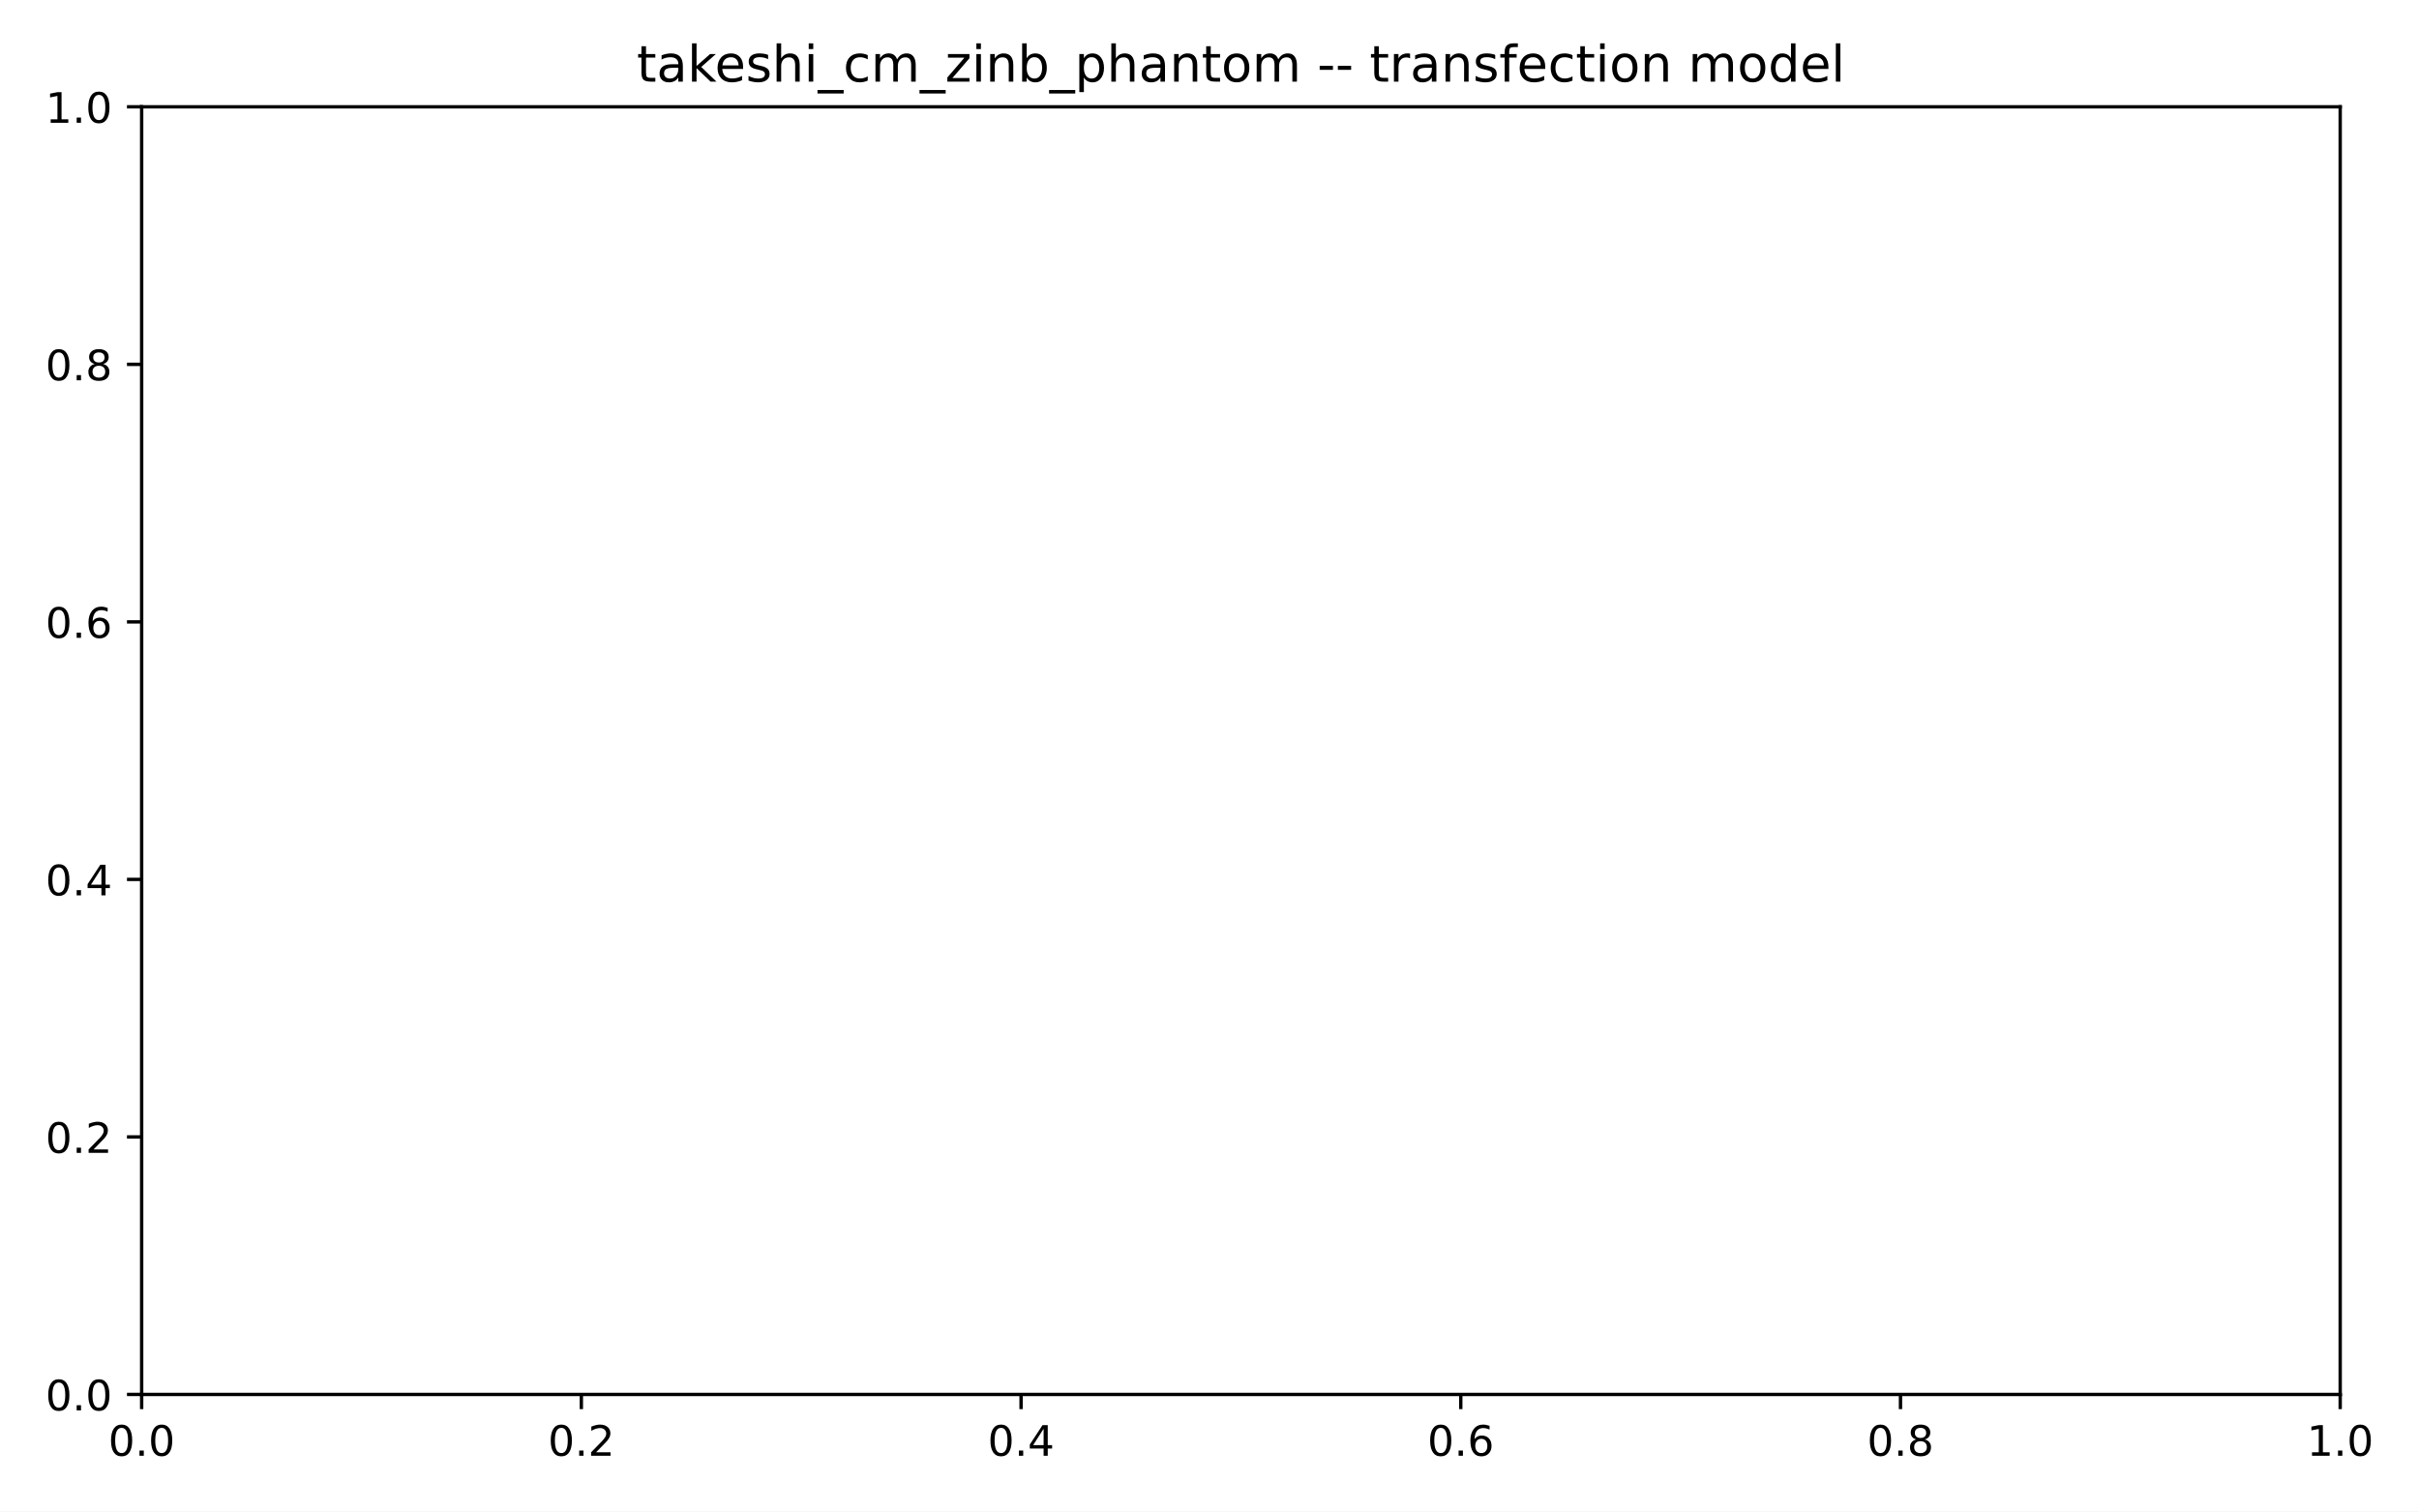
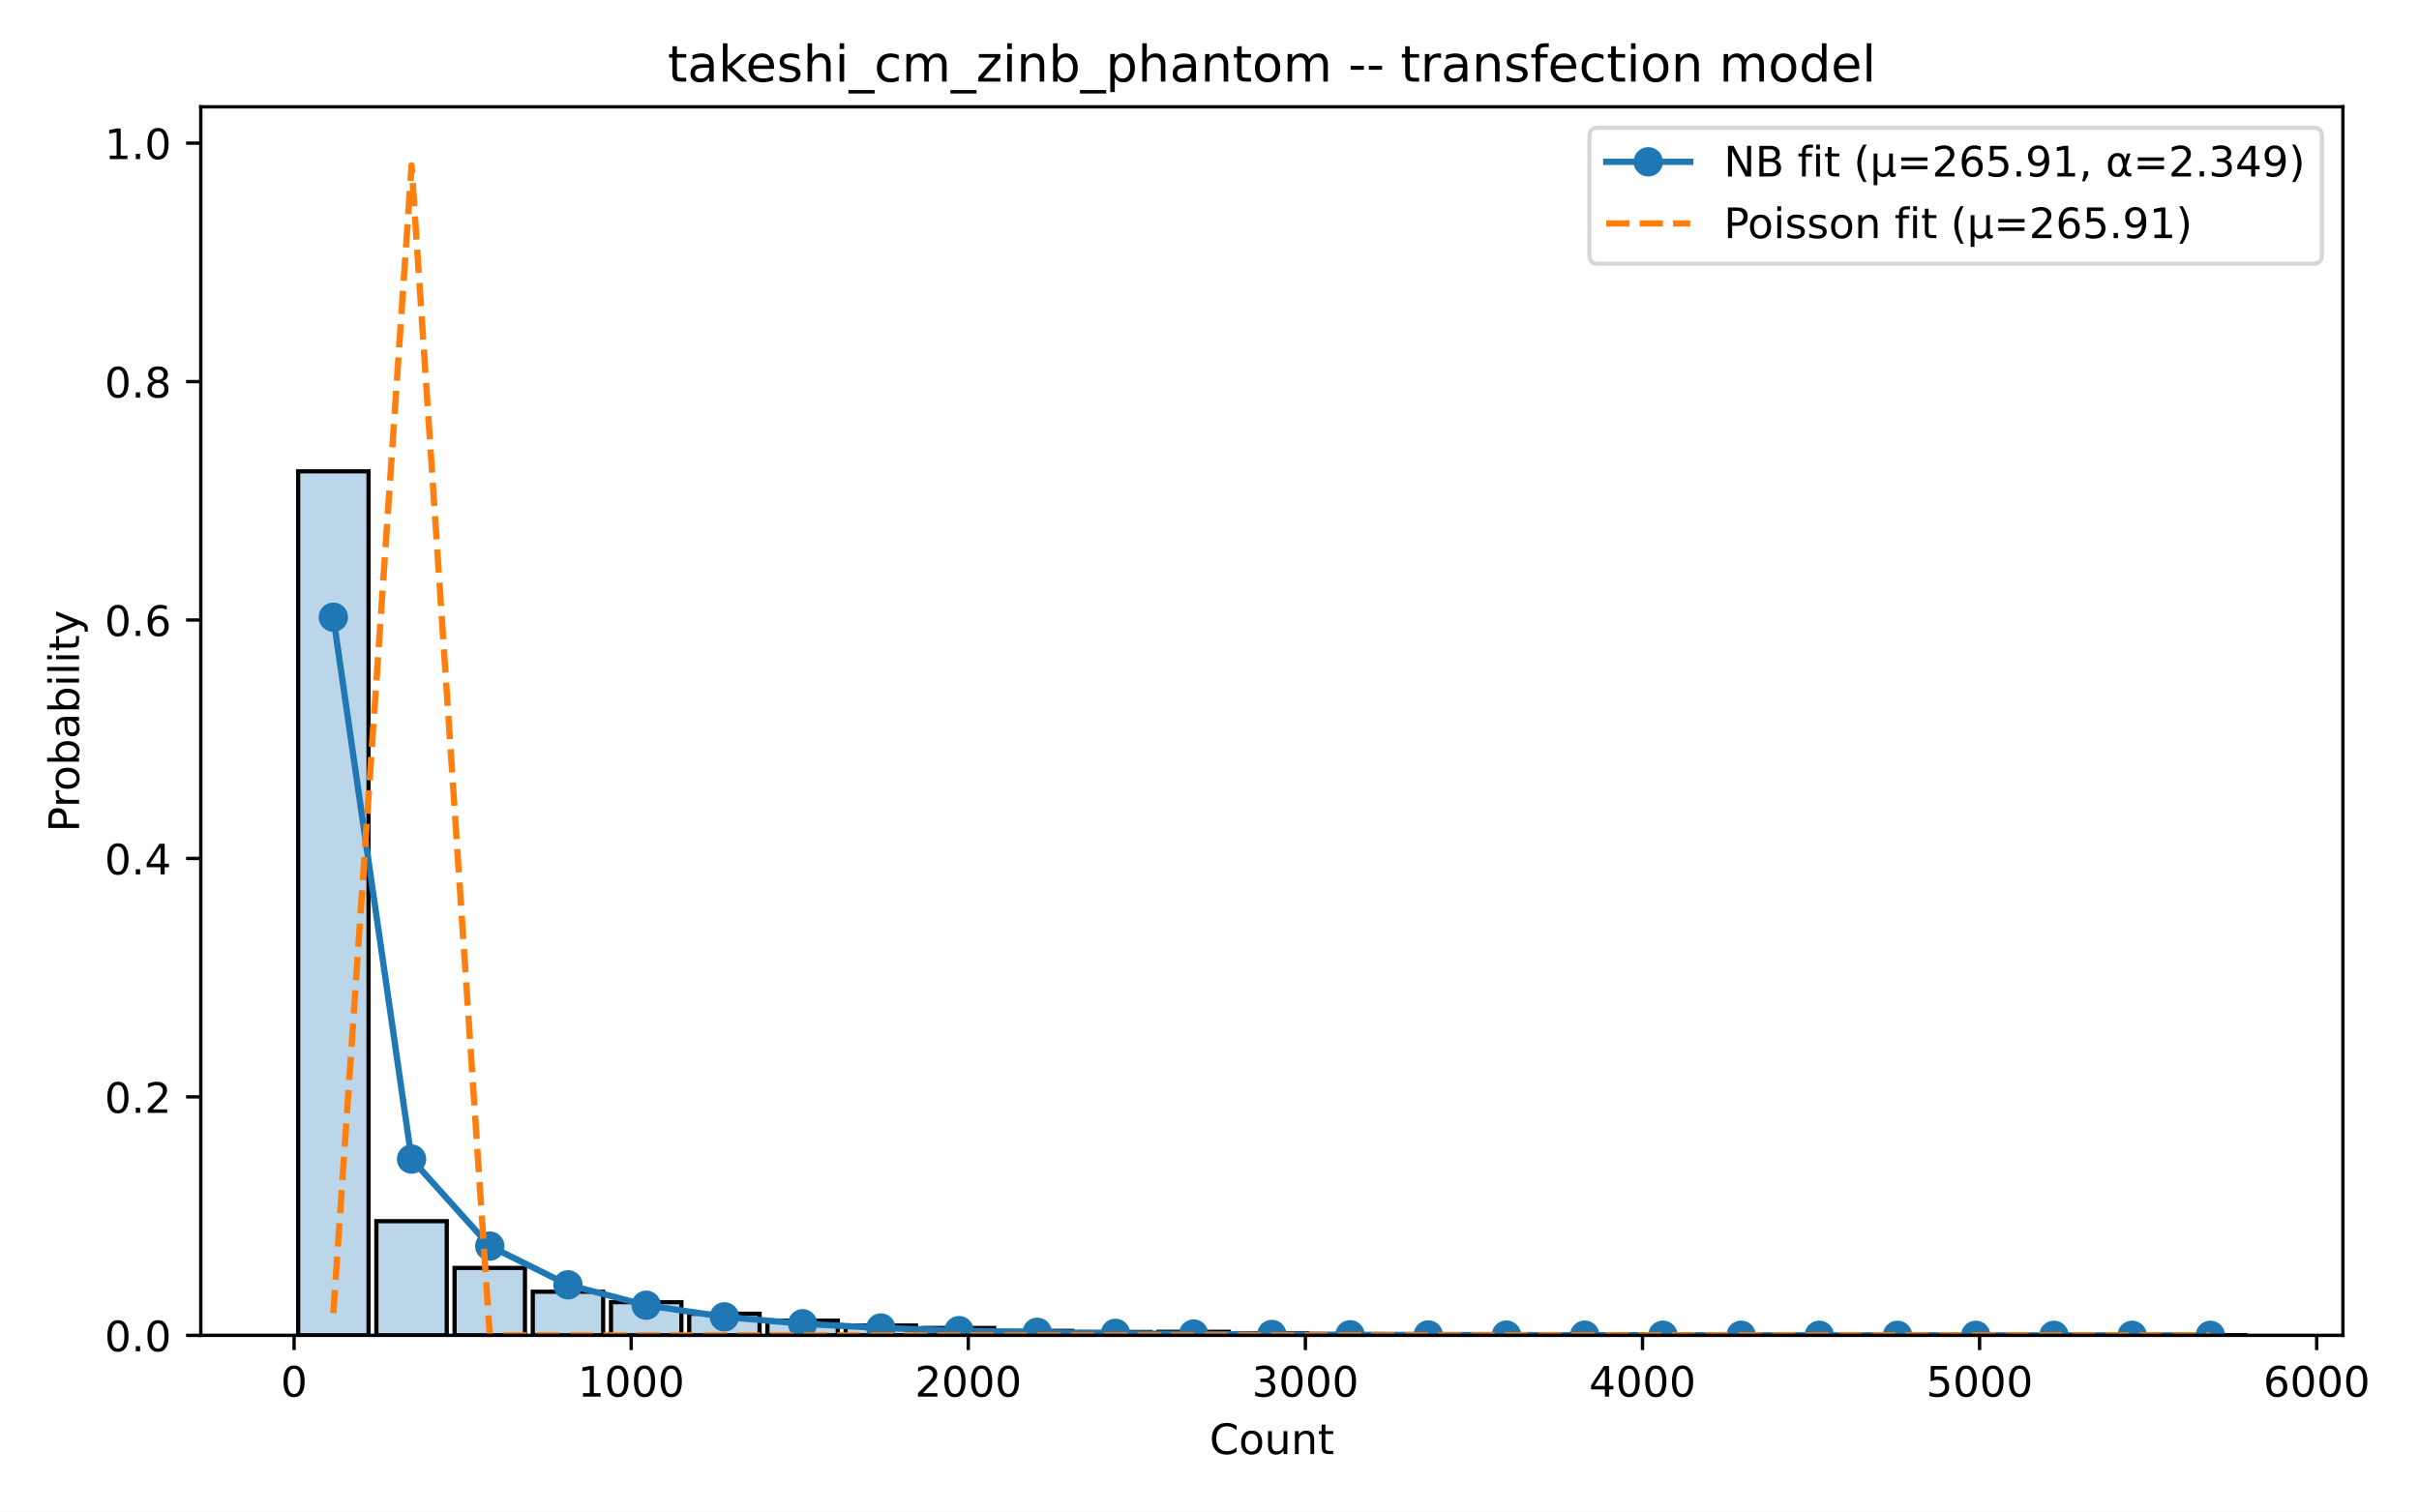
<svg xmlns="http://www.w3.org/2000/svg" xmlns:xlink="http://www.w3.org/1999/xlink" width="576pt" height="360pt" viewBox="0 0 576 360" version="1.1">
  <defs>
    <style type="text/css">*{stroke-linejoin: round; stroke-linecap: butt}</style>
  </defs>
  <g id="figure_1">
    <g id="patch_1">
      <path d="M 0 360  L 576 360  L 576 0  L 0 0  z " style="fill: #ffffff" />
    </g>
    <g id="axes_1">
      <g id="patch_2">
-         <path d="M 33.73 332.12  L 557.235 332.12  L 557.235 25.44  L 33.73 25.44  z " style="fill: #ffffff" />
+         <path d="M 47.81 318.04  L 557.881 318.04  L 557.881 25.44  L 47.81 25.44  z " style="fill: #ffffff" />
+       </g>
+       <g id="patch_3">
+         <path d="M 70.995 318.04  L 87.755 318.04  L 87.755 112.259  L 70.995 112.259  z " clip-path="url(#p7a8a152645)" style="fill: #1f77b4; fill-opacity: 0.3; stroke: #000000; stroke-linejoin: miter" />
+       </g>
+       <g id="patch_4">
+         <path d="M 89.618 318.04  L 106.378 318.04  L 106.378 290.853  L 89.618 290.853  z " clip-path="url(#p7a8a152645)" style="fill: #1f77b4; fill-opacity: 0.3; stroke: #000000; stroke-linejoin: miter" />
+       </g>
+       <g id="patch_5">
+         <path d="M 108.24 318.04  L 125 318.04  L 125 301.982  L 108.24 301.982  z " clip-path="url(#p7a8a152645)" style="fill: #1f77b4; fill-opacity: 0.3; stroke: #000000; stroke-linejoin: miter" />
+       </g>
+       <g id="patch_6">
+         <path d="M 126.863 318.04  L 143.623 318.04  L 143.623 307.653  L 126.863 307.653  z " clip-path="url(#p7a8a152645)" style="fill: #1f77b4; fill-opacity: 0.3; stroke: #000000; stroke-linejoin: miter" />
+       </g>
+       <g id="patch_7">
+         <path d="M 145.485 318.04  L 162.245 318.04  L 162.245 310.144  L 145.485 310.144  z " clip-path="url(#p7a8a152645)" style="fill: #1f77b4; fill-opacity: 0.3; stroke: #000000; stroke-linejoin: miter" />
+       </g>
+       <g id="patch_8">
+         <path d="M 164.108 318.04  L 180.868 318.04  L 180.868 312.899  L 164.108 312.899  z " clip-path="url(#p7a8a152645)" style="fill: #1f77b4; fill-opacity: 0.3; stroke: #000000; stroke-linejoin: miter" />
+       </g>
+       <g id="patch_9">
+         <path d="M 182.73 318.04  L 199.491 318.04  L 199.491 314.542  L 182.73 314.542  z " clip-path="url(#p7a8a152645)" style="fill: #1f77b4; fill-opacity: 0.3; stroke: #000000; stroke-linejoin: miter" />
+       </g>
+       <g id="patch_10">
+         <path d="M 201.353 318.04  L 218.113 318.04  L 218.113 315.708  L 201.353 315.708  z " clip-path="url(#p7a8a152645)" style="fill: #1f77b4; fill-opacity: 0.3; stroke: #000000; stroke-linejoin: miter" />
+       </g>
+       <g id="patch_11">
+         <path d="M 219.975 318.04  L 236.736 318.04  L 236.736 316.291  L 219.975 316.291  z " clip-path="url(#p7a8a152645)" style="fill: #1f77b4; fill-opacity: 0.3; stroke: #000000; stroke-linejoin: miter" />
+       </g>
+       <g id="patch_12">
+         <path d="M 238.598 318.04  L 255.358 318.04  L 255.358 316.98  L 238.598 316.98  z " clip-path="url(#p7a8a152645)" style="fill: #1f77b4; fill-opacity: 0.3; stroke: #000000; stroke-linejoin: miter" />
+       </g>
+       <g id="patch_13">
+         <path d="M 257.22 318.04  L 273.981 318.04  L 273.981 317.245  L 257.22 317.245  z " clip-path="url(#p7a8a152645)" style="fill: #1f77b4; fill-opacity: 0.3; stroke: #000000; stroke-linejoin: miter" />
+       </g>
+       <g id="patch_14">
+         <path d="M 275.843 318.04  L 292.603 318.04  L 292.603 317.192  L 275.843 317.192  z " clip-path="url(#p7a8a152645)" style="fill: #1f77b4; fill-opacity: 0.3; stroke: #000000; stroke-linejoin: miter" />
+       </g>
+       <g id="patch_15">
+         <path d="M 294.465 318.04  L 311.226 318.04  L 311.226 317.51  L 294.465 317.51  z " clip-path="url(#p7a8a152645)" style="fill: #1f77b4; fill-opacity: 0.3; stroke: #000000; stroke-linejoin: miter" />
+       </g>
+       <g id="patch_16">
+         <path d="M 313.088 318.04  L 329.848 318.04  L 329.848 317.828  L 313.088 317.828  z " clip-path="url(#p7a8a152645)" style="fill: #1f77b4; fill-opacity: 0.3; stroke: #000000; stroke-linejoin: miter" />
+       </g>
+       <g id="patch_17">
+         <path d="M 331.711 318.04  L 348.471 318.04  L 348.471 317.881  L 331.711 317.881  z " clip-path="url(#p7a8a152645)" style="fill: #1f77b4; fill-opacity: 0.3; stroke: #000000; stroke-linejoin: miter" />
+       </g>
+       <g id="patch_18">
+         <path d="M 350.333 318.04  L 367.093 318.04  L 367.093 317.934  L 350.333 317.934  z " clip-path="url(#p7a8a152645)" style="fill: #1f77b4; fill-opacity: 0.3; stroke: #000000; stroke-linejoin: miter" />
+       </g>
+       <g id="patch_19">
+         <path d="M 368.956 318.04  L 385.716 318.04  L 385.716 317.934  L 368.956 317.934  z " clip-path="url(#p7a8a152645)" style="fill: #1f77b4; fill-opacity: 0.3; stroke: #000000; stroke-linejoin: miter" />
+       </g>
+       <g id="patch_20">
+         <path d="M 387.578 318.04  L 404.338 318.04  L 404.338 317.987  L 387.578 317.987  z " clip-path="url(#p7a8a152645)" style="fill: #1f77b4; fill-opacity: 0.3; stroke: #000000; stroke-linejoin: miter" />
+       </g>
+       <g id="patch_21">
+         <path d="M 406.201 318.04  L 422.961 318.04  L 422.961 318.04  L 406.201 318.04  z " clip-path="url(#p7a8a152645)" style="fill: #1f77b4; fill-opacity: 0.3; stroke: #000000; stroke-linejoin: miter" />
+       </g>
+       <g id="patch_22">
+         <path d="M 424.823 318.04  L 441.583 318.04  L 441.583 318.04  L 424.823 318.04  z " clip-path="url(#p7a8a152645)" style="fill: #1f77b4; fill-opacity: 0.3; stroke: #000000; stroke-linejoin: miter" />
+       </g>
+       <g id="patch_23">
+         <path d="M 443.446 318.04  L 460.206 318.04  L 460.206 318.04  L 443.446 318.04  z " clip-path="url(#p7a8a152645)" style="fill: #1f77b4; fill-opacity: 0.3; stroke: #000000; stroke-linejoin: miter" />
+       </g>
+       <g id="patch_24">
+         <path d="M 462.068 318.04  L 478.829 318.04  L 478.829 318.04  L 462.068 318.04  z " clip-path="url(#p7a8a152645)" style="fill: #1f77b4; fill-opacity: 0.3; stroke: #000000; stroke-linejoin: miter" />
+       </g>
+       <g id="patch_25">
+         <path d="M 480.691 318.04  L 497.451 318.04  L 497.451 318.04  L 480.691 318.04  z " clip-path="url(#p7a8a152645)" style="fill: #1f77b4; fill-opacity: 0.3; stroke: #000000; stroke-linejoin: miter" />
+       </g>
+       <g id="patch_26">
+         <path d="M 499.313 318.04  L 516.074 318.04  L 516.074 318.04  L 499.313 318.04  z " clip-path="url(#p7a8a152645)" style="fill: #1f77b4; fill-opacity: 0.3; stroke: #000000; stroke-linejoin: miter" />
+       </g>
+       <g id="patch_27">
+         <path d="M 517.936 318.04  L 534.696 318.04  L 534.696 317.987  L 517.936 317.987  z " clip-path="url(#p7a8a152645)" style="fill: #1f77b4; fill-opacity: 0.3; stroke: #000000; stroke-linejoin: miter" />
      </g>
      <g id="matplotlib.axis_1">
        <g id="xtick_1">
          <g id="line2d_1">
            <defs>
-               <path id="mc7b6712497" d="M 0 0  L 0 3.5  " style="stroke: #000000; stroke-width: 0.8" />
+               <path id="m0d4fdb534a" d="M 0 0  L 0 3.5  " style="stroke: #000000; stroke-width: 0.8" />
            </defs>
            <g>
-               <use xlink:href="#mc7b6712497" x="33.73" y="332.12" style="stroke: #000000; stroke-width: 0.8" />
+               <use xlink:href="#m0d4fdb534a" x="70.024" y="318.04" style="stroke: #000000; stroke-width: 0.8" />
            </g>
          </g>
          <g id="text_1">
-             <g transform="translate(25.77844 346.7184) scale(0.1 -0.1)">
-               <defs>
-                 <path id="DejaVuSans-30" d="M 2034 4250  Q 1547 4250 1301 3770  Q 1056 3291 1056 2328  Q 1056 1369 1301 889  Q 1547 409 2034 409  Q 2525 409 2770 889  Q 3016 1369 3016 2328  Q 3016 3291 2770 3770  Q 2525 4250 2034 4250  z M 2034 4750  Q 2819 4750 3233 4129  Q 3647 3509 3647 2328  Q 3647 1150 3233 529  Q 2819 -91 2034 -91  Q 1250 -91 836 529  Q 422 1150 422 2328  Q 422 3509 836 4129  Q 1250 4750 2034 4750  z " transform="scale(0.015625)" />
-                 <path id="DejaVuSans-2e" d="M 684 794  L 1344 794  L 1344 0  L 684 0  L 684 794  z " transform="scale(0.015625)" />
-               </defs>
-               <use xlink:href="#DejaVuSans-30" />
-               <use xlink:href="#DejaVuSans-2e" transform="translate(63.62305 0)" />
-               <use xlink:href="#DejaVuSans-30" transform="translate(95.41016 0)" />
-             </g>
+             <text style="font-size: 10px; font-family: 'DejaVu Sans', 'Bitstream Vera Sans', 'Computer Modern Sans Serif', 'Lucida Grande', 'Verdana', 'Geneva', 'Lucid', 'Arial', 'Helvetica', 'Avant Garde', sans-serif; text-anchor: middle" x="70.024" y="332.638" transform="rotate(-0 70.02379 332.6384)">0</text>
          </g>
        </g>
        <g id="xtick_2">
          <g id="line2d_2">
            <g>
-               <use xlink:href="#mc7b6712497" x="138.431" y="332.12" style="stroke: #000000; stroke-width: 0.8" />
+               <use xlink:href="#m0d4fdb534a" x="150.293" y="318.04" style="stroke: #000000; stroke-width: 0.8" />
            </g>
          </g>
          <g id="text_2">
-             <g transform="translate(130.4794 346.7184) scale(0.1 -0.1)">
-               <defs>
-                 <path id="DejaVuSans-32" d="M 1228 531  L 3431 531  L 3431 0  L 469 0  L 469 531  Q 828 903 1448 1529  Q 2069 2156 2228 2338  Q 2531 2678 2651 2914  Q 2772 3150 2772 3378  Q 2772 3750 2511 3984  Q 2250 4219 1831 4219  Q 1534 4219 1204 4116  Q 875 4013 500 3803  L 500 4441  Q 881 4594 1212 4672  Q 1544 4750 1819 4750  Q 2544 4750 2975 4387  Q 3406 4025 3406 3419  Q 3406 3131 3298 2873  Q 3191 2616 2906 2266  Q 2828 2175 2409 1742  Q 1991 1309 1228 531  z " transform="scale(0.015625)" />
-               </defs>
-               <use xlink:href="#DejaVuSans-30" />
-               <use xlink:href="#DejaVuSans-2e" transform="translate(63.62305 0)" />
-               <use xlink:href="#DejaVuSans-32" transform="translate(95.41016 0)" />
-             </g>
+             <text style="font-size: 10px; font-family: 'DejaVu Sans', 'Bitstream Vera Sans', 'Computer Modern Sans Serif', 'Lucida Grande', 'Verdana', 'Geneva', 'Lucid', 'Arial', 'Helvetica', 'Avant Garde', sans-serif; text-anchor: middle" x="150.293" y="332.638" transform="rotate(-0 150.2933 332.6384)">1000</text>
          </g>
        </g>
        <g id="xtick_3">
          <g id="line2d_3">
            <g>
-               <use xlink:href="#mc7b6712497" x="243.132" y="332.12" style="stroke: #000000; stroke-width: 0.8" />
+               <use xlink:href="#m0d4fdb534a" x="230.563" y="318.04" style="stroke: #000000; stroke-width: 0.8" />
            </g>
          </g>
          <g id="text_3">
-             <g transform="translate(235.1804 346.7184) scale(0.1 -0.1)">
-               <defs>
-                 <path id="DejaVuSans-34" d="M 2419 4116  L 825 1625  L 2419 1625  L 2419 4116  z M 2253 4666  L 3047 4666  L 3047 1625  L 3713 1625  L 3713 1100  L 3047 1100  L 3047 0  L 2419 0  L 2419 1100  L 313 1100  L 313 1709  L 2253 4666  z " transform="scale(0.015625)" />
-               </defs>
-               <use xlink:href="#DejaVuSans-30" />
-               <use xlink:href="#DejaVuSans-2e" transform="translate(63.62305 0)" />
-               <use xlink:href="#DejaVuSans-34" transform="translate(95.41016 0)" />
-             </g>
+             <text style="font-size: 10px; font-family: 'DejaVu Sans', 'Bitstream Vera Sans', 'Computer Modern Sans Serif', 'Lucida Grande', 'Verdana', 'Geneva', 'Lucid', 'Arial', 'Helvetica', 'Avant Garde', sans-serif; text-anchor: middle" x="230.563" y="332.638" transform="rotate(-0 230.5629 332.6384)">2000</text>
          </g>
        </g>
        <g id="xtick_4">
          <g id="line2d_4">
            <g>
-               <use xlink:href="#mc7b6712497" x="347.833" y="332.12" style="stroke: #000000; stroke-width: 0.8" />
+               <use xlink:href="#m0d4fdb534a" x="310.832" y="318.04" style="stroke: #000000; stroke-width: 0.8" />
            </g>
          </g>
          <g id="text_4">
-             <g transform="translate(339.8814 346.7184) scale(0.1 -0.1)">
-               <defs>
-                 <path id="DejaVuSans-36" d="M 2113 2584  Q 1688 2584 1439 2293  Q 1191 2003 1191 1497  Q 1191 994 1439 701  Q 1688 409 2113 409  Q 2538 409 2786 701  Q 3034 994 3034 1497  Q 3034 2003 2786 2293  Q 2538 2584 2113 2584  z M 3366 4563  L 3366 3988  Q 3128 4100 2886 4159  Q 2644 4219 2406 4219  Q 1781 4219 1451 3797  Q 1122 3375 1075 2522  Q 1259 2794 1537 2939  Q 1816 3084 2150 3084  Q 2853 3084 3261 2657  Q 3669 2231 3669 1497  Q 3669 778 3244 343  Q 2819 -91 2113 -91  Q 1303 -91 875 529  Q 447 1150 447 2328  Q 447 3434 972 4092  Q 1497 4750 2381 4750  Q 2619 4750 2861 4703  Q 3103 4656 3366 4563  z " transform="scale(0.015625)" />
-               </defs>
-               <use xlink:href="#DejaVuSans-30" />
-               <use xlink:href="#DejaVuSans-2e" transform="translate(63.62305 0)" />
-               <use xlink:href="#DejaVuSans-36" transform="translate(95.41016 0)" />
-             </g>
+             <text style="font-size: 10px; font-family: 'DejaVu Sans', 'Bitstream Vera Sans', 'Computer Modern Sans Serif', 'Lucida Grande', 'Verdana', 'Geneva', 'Lucid', 'Arial', 'Helvetica', 'Avant Garde', sans-serif; text-anchor: middle" x="310.832" y="332.638" transform="rotate(-0 310.8324 332.6384)">3000</text>
          </g>
        </g>
        <g id="xtick_5">
          <g id="line2d_5">
            <g>
-               <use xlink:href="#mc7b6712497" x="452.534" y="332.12" style="stroke: #000000; stroke-width: 0.8" />
+               <use xlink:href="#m0d4fdb534a" x="391.102" y="318.04" style="stroke: #000000; stroke-width: 0.8" />
            </g>
          </g>
          <g id="text_5">
-             <g transform="translate(444.5824 346.7184) scale(0.1 -0.1)">
-               <defs>
-                 <path id="DejaVuSans-38" d="M 2034 2216  Q 1584 2216 1326 1975  Q 1069 1734 1069 1313  Q 1069 891 1326 650  Q 1584 409 2034 409  Q 2484 409 2743 651  Q 3003 894 3003 1313  Q 3003 1734 2745 1975  Q 2488 2216 2034 2216  z M 1403 2484  Q 997 2584 770 2862  Q 544 3141 544 3541  Q 544 4100 942 4425  Q 1341 4750 2034 4750  Q 2731 4750 3128 4425  Q 3525 4100 3525 3541  Q 3525 3141 3298 2862  Q 3072 2584 2669 2484  Q 3125 2378 3379 2068  Q 3634 1759 3634 1313  Q 3634 634 3220 271  Q 2806 -91 2034 -91  Q 1263 -91 848 271  Q 434 634 434 1313  Q 434 1759 690 2068  Q 947 2378 1403 2484  z M 1172 3481  Q 1172 3119 1398 2916  Q 1625 2713 2034 2713  Q 2441 2713 2670 2916  Q 2900 3119 2900 3481  Q 2900 3844 2670 4047  Q 2441 4250 2034 4250  Q 1625 4250 1398 4047  Q 1172 3844 1172 3481  z " transform="scale(0.015625)" />
-               </defs>
-               <use xlink:href="#DejaVuSans-30" />
-               <use xlink:href="#DejaVuSans-2e" transform="translate(63.62305 0)" />
-               <use xlink:href="#DejaVuSans-38" transform="translate(95.41016 0)" />
-             </g>
+             <text style="font-size: 10px; font-family: 'DejaVu Sans', 'Bitstream Vera Sans', 'Computer Modern Sans Serif', 'Lucida Grande', 'Verdana', 'Geneva', 'Lucid', 'Arial', 'Helvetica', 'Avant Garde', sans-serif; text-anchor: middle" x="391.102" y="332.638" transform="rotate(-0 391.102 332.6384)">4000</text>
          </g>
        </g>
        <g id="xtick_6">
          <g id="line2d_6">
            <g>
-               <use xlink:href="#mc7b6712497" x="557.235" y="332.12" style="stroke: #000000; stroke-width: 0.8" />
+               <use xlink:href="#m0d4fdb534a" x="471.372" y="318.04" style="stroke: #000000; stroke-width: 0.8" />
            </g>
          </g>
          <g id="text_6">
-             <g transform="translate(549.2834 346.7184) scale(0.1 -0.1)">
-               <defs>
-                 <path id="DejaVuSans-31" d="M 794 531  L 1825 531  L 1825 4091  L 703 3866  L 703 4441  L 1819 4666  L 2450 4666  L 2450 531  L 3481 531  L 3481 0  L 794 0  L 794 531  z " transform="scale(0.015625)" />
-               </defs>
-               <use xlink:href="#DejaVuSans-31" />
-               <use xlink:href="#DejaVuSans-2e" transform="translate(63.62305 0)" />
-               <use xlink:href="#DejaVuSans-30" transform="translate(95.41016 0)" />
-             </g>
-           </g>
+             <text style="font-size: 10px; font-family: 'DejaVu Sans', 'Bitstream Vera Sans', 'Computer Modern Sans Serif', 'Lucida Grande', 'Verdana', 'Geneva', 'Lucid', 'Arial', 'Helvetica', 'Avant Garde', sans-serif; text-anchor: middle" x="471.372" y="332.638" transform="rotate(-0 471.3715 332.6384)">5000</text>
+           </g>
+         </g>
+         <g id="xtick_7">
+           <g id="line2d_7">
+             <g>
+               <use xlink:href="#m0d4fdb534a" x="551.641" y="318.04" style="stroke: #000000; stroke-width: 0.8" />
+             </g>
+           </g>
+           <g id="text_7">
+             <text style="font-size: 10px; font-family: 'DejaVu Sans', 'Bitstream Vera Sans', 'Computer Modern Sans Serif', 'Lucida Grande', 'Verdana', 'Geneva', 'Lucid', 'Arial', 'Helvetica', 'Avant Garde', sans-serif; text-anchor: middle" x="551.641" y="332.638" transform="rotate(-0 551.6411 332.6384)">6000</text>
+           </g>
+         </g>
+         <g id="text_8">
+           <text style="font-size: 10px; font-family: 'DejaVu Sans', 'Bitstream Vera Sans', 'Computer Modern Sans Serif', 'Lucida Grande', 'Verdana', 'Geneva', 'Lucid', 'Arial', 'Helvetica', 'Avant Garde', sans-serif; text-anchor: middle" x="302.846" y="346.317" transform="rotate(-0 302.8456 346.3166)">Count</text>
        </g>
      </g>
      <g id="matplotlib.axis_2">
        <g id="ytick_1">
-           <g id="line2d_7">
+           <g id="line2d_8">
            <defs>
-               <path id="m3c10cbe929" d="M 0 0  L -3.5 0  " style="stroke: #000000; stroke-width: 0.8" />
+               <path id="m546b96012d" d="M 0 0  L -3.5 0  " style="stroke: #000000; stroke-width: 0.8" />
            </defs>
            <g>
-               <use xlink:href="#m3c10cbe929" x="33.73" y="332.12" style="stroke: #000000; stroke-width: 0.8" />
-             </g>
-           </g>
-           <g id="text_7">
-             <g transform="translate(10.82687 335.9192) scale(0.1 -0.1)">
-               <use xlink:href="#DejaVuSans-30" />
-               <use xlink:href="#DejaVuSans-2e" transform="translate(63.62305 0)" />
-               <use xlink:href="#DejaVuSans-30" transform="translate(95.41016 0)" />
-             </g>
+               <use xlink:href="#m546b96012d" x="47.81" y="318.04" style="stroke: #000000; stroke-width: 0.8" />
+             </g>
+           </g>
+           <g id="text_9">
+             <text style="font-size: 10px; font-family: 'DejaVu Sans', 'Bitstream Vera Sans', 'Computer Modern Sans Serif', 'Lucida Grande', 'Verdana', 'Geneva', 'Lucid', 'Arial', 'Helvetica', 'Avant Garde', sans-serif; text-anchor: end" x="40.81" y="321.839" transform="rotate(-0 40.81 321.8392)">0.0</text>
          </g>
        </g>
        <g id="ytick_2">
-           <g id="line2d_8">
-             <g>
-               <use xlink:href="#m3c10cbe929" x="33.73" y="270.784" style="stroke: #000000; stroke-width: 0.8" />
-             </g>
-           </g>
-           <g id="text_8">
-             <g transform="translate(10.82687 274.5832) scale(0.1 -0.1)">
-               <use xlink:href="#DejaVuSans-30" />
-               <use xlink:href="#DejaVuSans-2e" transform="translate(63.62305 0)" />
-               <use xlink:href="#DejaVuSans-32" transform="translate(95.41016 0)" />
-             </g>
+           <g id="line2d_9">
+             <g>
+               <use xlink:href="#m546b96012d" x="47.81" y="261.25" style="stroke: #000000; stroke-width: 0.8" />
+             </g>
+           </g>
+           <g id="text_10">
+             <text style="font-size: 10px; font-family: 'DejaVu Sans', 'Bitstream Vera Sans', 'Computer Modern Sans Serif', 'Lucida Grande', 'Verdana', 'Geneva', 'Lucid', 'Arial', 'Helvetica', 'Avant Garde', sans-serif; text-anchor: end" x="40.81" y="265.049" transform="rotate(-0 40.81 265.0493)">0.2</text>
          </g>
        </g>
        <g id="ytick_3">
-           <g id="line2d_9">
-             <g>
-               <use xlink:href="#m3c10cbe929" x="33.73" y="209.448" style="stroke: #000000; stroke-width: 0.8" />
-             </g>
-           </g>
-           <g id="text_9">
-             <g transform="translate(10.82687 213.2472) scale(0.1 -0.1)">
-               <use xlink:href="#DejaVuSans-30" />
-               <use xlink:href="#DejaVuSans-2e" transform="translate(63.62305 0)" />
-               <use xlink:href="#DejaVuSans-34" transform="translate(95.41016 0)" />
-             </g>
+           <g id="line2d_10">
+             <g>
+               <use xlink:href="#m546b96012d" x="47.81" y="204.46" style="stroke: #000000; stroke-width: 0.8" />
+             </g>
+           </g>
+           <g id="text_11">
+             <text style="font-size: 10px; font-family: 'DejaVu Sans', 'Bitstream Vera Sans', 'Computer Modern Sans Serif', 'Lucida Grande', 'Verdana', 'Geneva', 'Lucid', 'Arial', 'Helvetica', 'Avant Garde', sans-serif; text-anchor: end" x="40.81" y="208.259" transform="rotate(-0 40.81 208.2594)">0.4</text>
          </g>
        </g>
        <g id="ytick_4">
-           <g id="line2d_10">
-             <g>
-               <use xlink:href="#m3c10cbe929" x="33.73" y="148.112" style="stroke: #000000; stroke-width: 0.8" />
-             </g>
-           </g>
-           <g id="text_10">
-             <g transform="translate(10.82687 151.9112) scale(0.1 -0.1)">
-               <use xlink:href="#DejaVuSans-30" />
-               <use xlink:href="#DejaVuSans-2e" transform="translate(63.62305 0)" />
-               <use xlink:href="#DejaVuSans-36" transform="translate(95.41016 0)" />
-             </g>
+           <g id="line2d_11">
+             <g>
+               <use xlink:href="#m546b96012d" x="47.81" y="147.67" style="stroke: #000000; stroke-width: 0.8" />
+             </g>
+           </g>
+           <g id="text_12">
+             <text style="font-size: 10px; font-family: 'DejaVu Sans', 'Bitstream Vera Sans', 'Computer Modern Sans Serif', 'Lucida Grande', 'Verdana', 'Geneva', 'Lucid', 'Arial', 'Helvetica', 'Avant Garde', sans-serif; text-anchor: end" x="40.81" y="151.47" transform="rotate(-0 40.81 151.4695)">0.6</text>
          </g>
        </g>
        <g id="ytick_5">
-           <g id="line2d_11">
-             <g>
-               <use xlink:href="#m3c10cbe929" x="33.73" y="86.776" style="stroke: #000000; stroke-width: 0.8" />
-             </g>
-           </g>
-           <g id="text_11">
-             <g transform="translate(10.82687 90.57522) scale(0.1 -0.1)">
-               <use xlink:href="#DejaVuSans-30" />
-               <use xlink:href="#DejaVuSans-2e" transform="translate(63.62305 0)" />
-               <use xlink:href="#DejaVuSans-38" transform="translate(95.41016 0)" />
-             </g>
+           <g id="line2d_12">
+             <g>
+               <use xlink:href="#m546b96012d" x="47.81" y="90.88" style="stroke: #000000; stroke-width: 0.8" />
+             </g>
+           </g>
+           <g id="text_13">
+             <text style="font-size: 10px; font-family: 'DejaVu Sans', 'Bitstream Vera Sans', 'Computer Modern Sans Serif', 'Lucida Grande', 'Verdana', 'Geneva', 'Lucid', 'Arial', 'Helvetica', 'Avant Garde', sans-serif; text-anchor: end" x="40.81" y="94.68" transform="rotate(-0 40.81 94.67963)">0.8</text>
          </g>
        </g>
        <g id="ytick_6">
-           <g id="line2d_12">
-             <g>
-               <use xlink:href="#m3c10cbe929" x="33.73" y="25.44" style="stroke: #000000; stroke-width: 0.8" />
-             </g>
-           </g>
-           <g id="text_12">
-             <g transform="translate(10.82687 29.23922) scale(0.1 -0.1)">
-               <use xlink:href="#DejaVuSans-31" />
-               <use xlink:href="#DejaVuSans-2e" transform="translate(63.62305 0)" />
-               <use xlink:href="#DejaVuSans-30" transform="translate(95.41016 0)" />
-             </g>
-           </g>
-         </g>
-       </g>
-       <g id="patch_3">
-         <path d="M 33.73 332.12  L 33.73 25.44  " style="fill: none; stroke: #000000; stroke-width: 0.8; stroke-linejoin: miter; stroke-linecap: square" />
-       </g>
-       <g id="patch_4">
-         <path d="M 557.235 332.12  L 557.235 25.44  " style="fill: none; stroke: #000000; stroke-width: 0.8; stroke-linejoin: miter; stroke-linecap: square" />
-       </g>
-       <g id="patch_5">
-         <path d="M 33.73 332.12  L 557.235 332.12  " style="fill: none; stroke: #000000; stroke-width: 0.8; stroke-linejoin: miter; stroke-linecap: square" />
-       </g>
-       <g id="patch_6">
-         <path d="M 33.73 25.44  L 557.235 25.44  " style="fill: none; stroke: #000000; stroke-width: 0.8; stroke-linejoin: miter; stroke-linecap: square" />
-       </g>
-       <g id="text_13">
-         <g transform="translate(151.6269 19.44) scale(0.12 -0.12)">
-           <defs>
-             <path id="DejaVuSans-74" d="M 1172 4494  L 1172 3500  L 2356 3500  L 2356 3053  L 1172 3053  L 1172 1153  Q 1172 725 1289 603  Q 1406 481 1766 481  L 2356 481  L 2356 0  L 1766 0  Q 1100 0 847 248  Q 594 497 594 1153  L 594 3053  L 172 3053  L 172 3500  L 594 3500  L 594 4494  L 1172 4494  z " transform="scale(0.015625)" />
-             <path id="DejaVuSans-61" d="M 2194 1759  Q 1497 1759 1228 1600  Q 959 1441 959 1056  Q 959 750 1161 570  Q 1363 391 1709 391  Q 2188 391 2477 730  Q 2766 1069 2766 1631  L 2766 1759  L 2194 1759  z M 3341 1997  L 3341 0  L 2766 0  L 2766 531  Q 2569 213 2275 61  Q 1981 -91 1556 -91  Q 1019 -91 701 211  Q 384 513 384 1019  Q 384 1609 779 1909  Q 1175 2209 1959 2209  L 2766 2209  L 2766 2266  Q 2766 2663 2505 2880  Q 2244 3097 1772 3097  Q 1472 3097 1187 3025  Q 903 2953 641 2809  L 641 3341  Q 956 3463 1253 3523  Q 1550 3584 1831 3584  Q 2591 3584 2966 3190  Q 3341 2797 3341 1997  z " transform="scale(0.015625)" />
-             <path id="DejaVuSans-6b" d="M 581 4863  L 1159 4863  L 1159 1991  L 2875 3500  L 3609 3500  L 1753 1863  L 3688 0  L 2938 0  L 1159 1709  L 1159 0  L 581 0  L 581 4863  z " transform="scale(0.015625)" />
-             <path id="DejaVuSans-65" d="M 3597 1894  L 3597 1613  L 953 1613  Q 991 1019 1311 708  Q 1631 397 2203 397  Q 2534 397 2845 478  Q 3156 559 3463 722  L 3463 178  Q 3153 47 2828 -22  Q 2503 -91 2169 -91  Q 1331 -91 842 396  Q 353 884 353 1716  Q 353 2575 817 3079  Q 1281 3584 2069 3584  Q 2775 3584 3186 3129  Q 3597 2675 3597 1894  z M 3022 2063  Q 3016 2534 2758 2815  Q 2500 3097 2075 3097  Q 1594 3097 1305 2825  Q 1016 2553 972 2059  L 3022 2063  z " transform="scale(0.015625)" />
-             <path id="DejaVuSans-73" d="M 2834 3397  L 2834 2853  Q 2591 2978 2328 3040  Q 2066 3103 1784 3103  Q 1356 3103 1142 2972  Q 928 2841 928 2578  Q 928 2378 1081 2264  Q 1234 2150 1697 2047  L 1894 2003  Q 2506 1872 2764 1633  Q 3022 1394 3022 966  Q 3022 478 2636 193  Q 2250 -91 1575 -91  Q 1294 -91 989 -36  Q 684 19 347 128  L 347 722  Q 666 556 975 473  Q 1284 391 1588 391  Q 1994 391 2212 530  Q 2431 669 2431 922  Q 2431 1156 2273 1281  Q 2116 1406 1581 1522  L 1381 1569  Q 847 1681 609 1914  Q 372 2147 372 2553  Q 372 3047 722 3315  Q 1072 3584 1716 3584  Q 2034 3584 2315 3537  Q 2597 3491 2834 3397  z " transform="scale(0.015625)" />
-             <path id="DejaVuSans-68" d="M 3513 2113  L 3513 0  L 2938 0  L 2938 2094  Q 2938 2591 2744 2837  Q 2550 3084 2163 3084  Q 1697 3084 1428 2787  Q 1159 2491 1159 1978  L 1159 0  L 581 0  L 581 4863  L 1159 4863  L 1159 2956  Q 1366 3272 1645 3428  Q 1925 3584 2291 3584  Q 2894 3584 3203 3211  Q 3513 2838 3513 2113  z " transform="scale(0.015625)" />
-             <path id="DejaVuSans-69" d="M 603 3500  L 1178 3500  L 1178 0  L 603 0  L 603 3500  z M 603 4863  L 1178 4863  L 1178 4134  L 603 4134  L 603 4863  z " transform="scale(0.015625)" />
-             <path id="DejaVuSans-5f" d="M 3263 -1063  L 3263 -1509  L -63 -1509  L -63 -1063  L 3263 -1063  z " transform="scale(0.015625)" />
-             <path id="DejaVuSans-63" d="M 3122 3366  L 3122 2828  Q 2878 2963 2633 3030  Q 2388 3097 2138 3097  Q 1578 3097 1268 2742  Q 959 2388 959 1747  Q 959 1106 1268 751  Q 1578 397 2138 397  Q 2388 397 2633 464  Q 2878 531 3122 666  L 3122 134  Q 2881 22 2623 -34  Q 2366 -91 2075 -91  Q 1284 -91 818 406  Q 353 903 353 1747  Q 353 2603 823 3093  Q 1294 3584 2113 3584  Q 2378 3584 2631 3529  Q 2884 3475 3122 3366  z " transform="scale(0.015625)" />
-             <path id="DejaVuSans-6d" d="M 3328 2828  Q 3544 3216 3844 3400  Q 4144 3584 4550 3584  Q 5097 3584 5394 3201  Q 5691 2819 5691 2113  L 5691 0  L 5113 0  L 5113 2094  Q 5113 2597 4934 2840  Q 4756 3084 4391 3084  Q 3944 3084 3684 2787  Q 3425 2491 3425 1978  L 3425 0  L 2847 0  L 2847 2094  Q 2847 2600 2669 2842  Q 2491 3084 2119 3084  Q 1678 3084 1418 2786  Q 1159 2488 1159 1978  L 1159 0  L 581 0  L 581 3500  L 1159 3500  L 1159 2956  Q 1356 3278 1631 3431  Q 1906 3584 2284 3584  Q 2666 3584 2933 3390  Q 3200 3197 3328 2828  z " transform="scale(0.015625)" />
-             <path id="DejaVuSans-7a" d="M 353 3500  L 3084 3500  L 3084 2975  L 922 459  L 3084 459  L 3084 0  L 275 0  L 275 525  L 2438 3041  L 353 3041  L 353 3500  z " transform="scale(0.015625)" />
-             <path id="DejaVuSans-6e" d="M 3513 2113  L 3513 0  L 2938 0  L 2938 2094  Q 2938 2591 2744 2837  Q 2550 3084 2163 3084  Q 1697 3084 1428 2787  Q 1159 2491 1159 1978  L 1159 0  L 581 0  L 581 3500  L 1159 3500  L 1159 2956  Q 1366 3272 1645 3428  Q 1925 3584 2291 3584  Q 2894 3584 3203 3211  Q 3513 2838 3513 2113  z " transform="scale(0.015625)" />
-             <path id="DejaVuSans-62" d="M 3116 1747  Q 3116 2381 2855 2742  Q 2594 3103 2138 3103  Q 1681 3103 1420 2742  Q 1159 2381 1159 1747  Q 1159 1113 1420 752  Q 1681 391 2138 391  Q 2594 391 2855 752  Q 3116 1113 3116 1747  z M 1159 2969  Q 1341 3281 1617 3432  Q 1894 3584 2278 3584  Q 2916 3584 3314 3078  Q 3713 2572 3713 1747  Q 3713 922 3314 415  Q 2916 -91 2278 -91  Q 1894 -91 1617 61  Q 1341 213 1159 525  L 1159 0  L 581 0  L 581 4863  L 1159 4863  L 1159 2969  z " transform="scale(0.015625)" />
-             <path id="DejaVuSans-70" d="M 1159 525  L 1159 -1331  L 581 -1331  L 581 3500  L 1159 3500  L 1159 2969  Q 1341 3281 1617 3432  Q 1894 3584 2278 3584  Q 2916 3584 3314 3078  Q 3713 2572 3713 1747  Q 3713 922 3314 415  Q 2916 -91 2278 -91  Q 1894 -91 1617 61  Q 1341 213 1159 525  z M 3116 1747  Q 3116 2381 2855 2742  Q 2594 3103 2138 3103  Q 1681 3103 1420 2742  Q 1159 2381 1159 1747  Q 1159 1113 1420 752  Q 1681 391 2138 391  Q 2594 391 2855 752  Q 3116 1113 3116 1747  z " transform="scale(0.015625)" />
-             <path id="DejaVuSans-6f" d="M 1959 3097  Q 1497 3097 1228 2736  Q 959 2375 959 1747  Q 959 1119 1226 758  Q 1494 397 1959 397  Q 2419 397 2687 759  Q 2956 1122 2956 1747  Q 2956 2369 2687 2733  Q 2419 3097 1959 3097  z M 1959 3584  Q 2709 3584 3137 3096  Q 3566 2609 3566 1747  Q 3566 888 3137 398  Q 2709 -91 1959 -91  Q 1206 -91 779 398  Q 353 888 353 1747  Q 353 2609 779 3096  Q 1206 3584 1959 3584  z " transform="scale(0.015625)" />
-             <path id="DejaVuSans-20" transform="scale(0.015625)" />
-             <path id="DejaVuSans-2d" d="M 313 2009  L 1997 2009  L 1997 1497  L 313 1497  L 313 2009  z " transform="scale(0.015625)" />
-             <path id="DejaVuSans-72" d="M 2631 2963  Q 2534 3019 2420 3045  Q 2306 3072 2169 3072  Q 1681 3072 1420 2755  Q 1159 2438 1159 1844  L 1159 0  L 581 0  L 581 3500  L 1159 3500  L 1159 2956  Q 1341 3275 1631 3429  Q 1922 3584 2338 3584  Q 2397 3584 2469 3576  Q 2541 3569 2628 3553  L 2631 2963  z " transform="scale(0.015625)" />
-             <path id="DejaVuSans-66" d="M 2375 4863  L 2375 4384  L 1825 4384  Q 1516 4384 1395 4259  Q 1275 4134 1275 3809  L 1275 3500  L 2222 3500  L 2222 3053  L 1275 3053  L 1275 0  L 697 0  L 697 3053  L 147 3053  L 147 3500  L 697 3500  L 697 3744  Q 697 4328 969 4595  Q 1241 4863 1831 4863  L 2375 4863  z " transform="scale(0.015625)" />
-             <path id="DejaVuSans-64" d="M 2906 2969  L 2906 4863  L 3481 4863  L 3481 0  L 2906 0  L 2906 525  Q 2725 213 2448 61  Q 2172 -91 1784 -91  Q 1150 -91 751 415  Q 353 922 353 1747  Q 353 2572 751 3078  Q 1150 3584 1784 3584  Q 2172 3584 2448 3432  Q 2725 3281 2906 2969  z M 947 1747  Q 947 1113 1208 752  Q 1469 391 1925 391  Q 2381 391 2643 752  Q 2906 1113 2906 1747  Q 2906 2381 2643 2742  Q 2381 3103 1925 3103  Q 1469 3103 1208 2742  Q 947 2381 947 1747  z " transform="scale(0.015625)" />
-             <path id="DejaVuSans-6c" d="M 603 4863  L 1178 4863  L 1178 0  L 603 0  L 603 4863  z " transform="scale(0.015625)" />
-           </defs>
-           <use xlink:href="#DejaVuSans-74" />
-           <use xlink:href="#DejaVuSans-61" transform="translate(39.20898 0)" />
-           <use xlink:href="#DejaVuSans-6b" transform="translate(100.4883 0)" />
-           <use xlink:href="#DejaVuSans-65" transform="translate(154.7734 0)" />
-           <use xlink:href="#DejaVuSans-73" transform="translate(216.2969 0)" />
-           <use xlink:href="#DejaVuSans-68" transform="translate(268.3965 0)" />
-           <use xlink:href="#DejaVuSans-69" transform="translate(331.7754 0)" />
-           <use xlink:href="#DejaVuSans-5f" transform="translate(359.5586 0)" />
-           <use xlink:href="#DejaVuSans-63" transform="translate(409.5586 0)" />
-           <use xlink:href="#DejaVuSans-6d" transform="translate(464.5391 0)" />
-           <use xlink:href="#DejaVuSans-5f" transform="translate(561.9512 0)" />
-           <use xlink:href="#DejaVuSans-7a" transform="translate(611.9512 0)" />
-           <use xlink:href="#DejaVuSans-69" transform="translate(664.4414 0)" />
-           <use xlink:href="#DejaVuSans-6e" transform="translate(692.2246 0)" />
-           <use xlink:href="#DejaVuSans-62" transform="translate(755.6035 0)" />
-           <use xlink:href="#DejaVuSans-5f" transform="translate(819.0801 0)" />
-           <use xlink:href="#DejaVuSans-70" transform="translate(869.0801 0)" />
-           <use xlink:href="#DejaVuSans-68" transform="translate(932.5566 0)" />
-           <use xlink:href="#DejaVuSans-61" transform="translate(995.9355 0)" />
-           <use xlink:href="#DejaVuSans-6e" transform="translate(1057.215 0)" />
-           <use xlink:href="#DejaVuSans-74" transform="translate(1120.594 0)" />
-           <use xlink:href="#DejaVuSans-6f" transform="translate(1159.803 0)" />
-           <use xlink:href="#DejaVuSans-6d" transform="translate(1220.984 0)" />
-           <use xlink:href="#DejaVuSans-20" transform="translate(1318.396 0)" />
-           <use xlink:href="#DejaVuSans-2d" transform="translate(1350.184 0)" />
-           <use xlink:href="#DejaVuSans-2d" transform="translate(1386.268 0)" />
-           <use xlink:href="#DejaVuSans-20" transform="translate(1422.352 0)" />
-           <use xlink:href="#DejaVuSans-74" transform="translate(1454.139 0)" />
-           <use xlink:href="#DejaVuSans-72" transform="translate(1493.348 0)" />
-           <use xlink:href="#DejaVuSans-61" transform="translate(1534.461 0)" />
-           <use xlink:href="#DejaVuSans-6e" transform="translate(1595.74 0)" />
-           <use xlink:href="#DejaVuSans-73" transform="translate(1659.119 0)" />
-           <use xlink:href="#DejaVuSans-66" transform="translate(1711.219 0)" />
-           <use xlink:href="#DejaVuSans-65" transform="translate(1746.424 0)" />
-           <use xlink:href="#DejaVuSans-63" transform="translate(1807.947 0)" />
-           <use xlink:href="#DejaVuSans-74" transform="translate(1862.928 0)" />
-           <use xlink:href="#DejaVuSans-69" transform="translate(1902.137 0)" />
-           <use xlink:href="#DejaVuSans-6f" transform="translate(1929.92 0)" />
-           <use xlink:href="#DejaVuSans-6e" transform="translate(1991.102 0)" />
-           <use xlink:href="#DejaVuSans-20" transform="translate(2054.48 0)" />
-           <use xlink:href="#DejaVuSans-6d" transform="translate(2086.268 0)" />
-           <use xlink:href="#DejaVuSans-6f" transform="translate(2183.68 0)" />
-           <use xlink:href="#DejaVuSans-64" transform="translate(2244.861 0)" />
-           <use xlink:href="#DejaVuSans-65" transform="translate(2308.338 0)" />
-           <use xlink:href="#DejaVuSans-6c" transform="translate(2369.861 0)" />
+           <g id="line2d_13">
+             <g>
+               <use xlink:href="#m546b96012d" x="47.81" y="34.091" style="stroke: #000000; stroke-width: 0.8" />
+             </g>
+           </g>
+           <g id="text_14">
+             <text style="font-size: 10px; font-family: 'DejaVu Sans', 'Bitstream Vera Sans', 'Computer Modern Sans Serif', 'Lucida Grande', 'Verdana', 'Geneva', 'Lucid', 'Arial', 'Helvetica', 'Avant Garde', sans-serif; text-anchor: end" x="40.81" y="37.89" transform="rotate(-0 40.81 37.88974)">1.0</text>
+           </g>
+         </g>
+         <g id="text_15">
+           <text style="font-size: 10px; font-family: 'DejaVu Sans', 'Bitstream Vera Sans', 'Computer Modern Sans Serif', 'Lucida Grande', 'Verdana', 'Geneva', 'Lucid', 'Arial', 'Helvetica', 'Avant Garde', sans-serif; text-anchor: middle" x="18.827" y="171.74" transform="rotate(-90 18.82719 171.74)">Probability</text>
+         </g>
+       </g>
+       <g id="line2d_14">
+         <path d="M 79.375 146.997  L 97.998 276.062  L 116.62 296.78  L 135.243 306.008  L 153.865 310.87  L 172.488 313.637  L 191.11 315.283  L 209.733 316.289  L 228.355 316.916  L 246.978 317.313  L 265.601 317.566  L 284.223 317.73  L 302.846 317.836  L 321.468 317.905  L 340.091 317.951  L 358.713 317.981  L 377.336 318.001  L 395.958 318.014  L 414.581 318.022  L 433.203 318.028  L 451.826 318.032  L 470.448 318.035  L 489.071 318.036  L 507.693 318.038  L 526.316 318.038  " clip-path="url(#p7a8a152645)" style="fill: none; stroke: #1f77b4; stroke-width: 1.5; stroke-linecap: square" />
+         <defs>
+           <path id="m67b7b63a61" d="M 0 3  C 0.796 3 1.559 2.684 2.121 2.121  C 2.684 1.559 3 0.796 3 0  C 3 -0.796 2.684 -1.559 2.121 -2.121  C 1.559 -2.684 0.796 -3 0 -3  C -0.796 -3 -1.559 -2.684 -2.121 -2.121  C -2.684 -1.559 -3 -0.796 -3 0  C -3 0.796 -2.684 1.559 -2.121 2.121  C -1.559 2.684 -0.796 3 0 3  z " style="stroke: #1f77b4" />
+         </defs>
+         <g clip-path="url(#p7a8a152645)">
+           <use xlink:href="#m67b7b63a61" x="79.375" y="146.997" style="fill: #1f77b4; stroke: #1f77b4" />
+           <use xlink:href="#m67b7b63a61" x="97.998" y="276.062" style="fill: #1f77b4; stroke: #1f77b4" />
+           <use xlink:href="#m67b7b63a61" x="116.62" y="296.78" style="fill: #1f77b4; stroke: #1f77b4" />
+           <use xlink:href="#m67b7b63a61" x="135.243" y="306.008" style="fill: #1f77b4; stroke: #1f77b4" />
+           <use xlink:href="#m67b7b63a61" x="153.865" y="310.87" style="fill: #1f77b4; stroke: #1f77b4" />
+           <use xlink:href="#m67b7b63a61" x="172.488" y="313.637" style="fill: #1f77b4; stroke: #1f77b4" />
+           <use xlink:href="#m67b7b63a61" x="191.11" y="315.283" style="fill: #1f77b4; stroke: #1f77b4" />
+           <use xlink:href="#m67b7b63a61" x="209.733" y="316.289" style="fill: #1f77b4; stroke: #1f77b4" />
+           <use xlink:href="#m67b7b63a61" x="228.355" y="316.916" style="fill: #1f77b4; stroke: #1f77b4" />
+           <use xlink:href="#m67b7b63a61" x="246.978" y="317.313" style="fill: #1f77b4; stroke: #1f77b4" />
+           <use xlink:href="#m67b7b63a61" x="265.601" y="317.566" style="fill: #1f77b4; stroke: #1f77b4" />
+           <use xlink:href="#m67b7b63a61" x="284.223" y="317.73" style="fill: #1f77b4; stroke: #1f77b4" />
+           <use xlink:href="#m67b7b63a61" x="302.846" y="317.836" style="fill: #1f77b4; stroke: #1f77b4" />
+           <use xlink:href="#m67b7b63a61" x="321.468" y="317.905" style="fill: #1f77b4; stroke: #1f77b4" />
+           <use xlink:href="#m67b7b63a61" x="340.091" y="317.951" style="fill: #1f77b4; stroke: #1f77b4" />
+           <use xlink:href="#m67b7b63a61" x="358.713" y="317.981" style="fill: #1f77b4; stroke: #1f77b4" />
+           <use xlink:href="#m67b7b63a61" x="377.336" y="318.001" style="fill: #1f77b4; stroke: #1f77b4" />
+           <use xlink:href="#m67b7b63a61" x="395.958" y="318.014" style="fill: #1f77b4; stroke: #1f77b4" />
+           <use xlink:href="#m67b7b63a61" x="414.581" y="318.022" style="fill: #1f77b4; stroke: #1f77b4" />
+           <use xlink:href="#m67b7b63a61" x="433.203" y="318.028" style="fill: #1f77b4; stroke: #1f77b4" />
+           <use xlink:href="#m67b7b63a61" x="451.826" y="318.032" style="fill: #1f77b4; stroke: #1f77b4" />
+           <use xlink:href="#m67b7b63a61" x="470.448" y="318.035" style="fill: #1f77b4; stroke: #1f77b4" />
+           <use xlink:href="#m67b7b63a61" x="489.071" y="318.036" style="fill: #1f77b4; stroke: #1f77b4" />
+           <use xlink:href="#m67b7b63a61" x="507.693" y="318.038" style="fill: #1f77b4; stroke: #1f77b4" />
+           <use xlink:href="#m67b7b63a61" x="526.316" y="318.038" style="fill: #1f77b4; stroke: #1f77b4" />
+         </g>
+       </g>
+       <g id="line2d_15">
+         <path d="M 79.375 312.757  L 97.998 39.373  L 116.62 318.04  L 135.243 318.04  L 153.865 318.04  L 172.488 318.04  L 191.11 318.04  L 209.733 318.04  L 228.355 318.04  L 246.978 318.04  L 265.601 318.04  L 284.223 318.04  L 302.846 318.04  L 321.468 318.04  L 340.091 318.04  L 358.713 318.04  L 377.336 318.04  L 395.958 318.04  L 414.581 318.04  L 433.203 318.04  L 451.826 318.04  L 470.448 318.04  L 489.071 318.04  L 507.693 318.04  L 526.316 318.04  " clip-path="url(#p7a8a152645)" style="fill: none; stroke-dasharray: 5.55,2.4; stroke-dashoffset: 0; stroke: #ff7f0e; stroke-width: 1.5" />
+       </g>
+       <g id="patch_28">
+         <path d="M 47.81 318.04  L 47.81 25.44  " style="fill: none; stroke: #000000; stroke-width: 0.8; stroke-linejoin: miter; stroke-linecap: square" />
+       </g>
+       <g id="patch_29">
+         <path d="M 557.881 318.04  L 557.881 25.44  " style="fill: none; stroke: #000000; stroke-width: 0.8; stroke-linejoin: miter; stroke-linecap: square" />
+       </g>
+       <g id="patch_30">
+         <path d="M 47.81 318.04  L 557.881 318.04  " style="fill: none; stroke: #000000; stroke-width: 0.8; stroke-linejoin: miter; stroke-linecap: square" />
+       </g>
+       <g id="patch_31">
+         <path d="M 47.81 25.44  L 557.881 25.44  " style="fill: none; stroke: #000000; stroke-width: 0.8; stroke-linejoin: miter; stroke-linecap: square" />
+       </g>
+       <g id="text_16">
+         <text style="font-size: 12px; font-family: 'DejaVu Sans', 'Bitstream Vera Sans', 'Computer Modern Sans Serif', 'Lucida Grande', 'Verdana', 'Geneva', 'Lucid', 'Arial', 'Helvetica', 'Avant Garde', sans-serif; text-anchor: middle" x="302.846" y="19.44" transform="rotate(-0 302.8456 19.44)">takeshi_cm_zinb_phantom -- transfection model</text>
+       </g>
+       <g id="legend_1">
+         <g id="patch_32">
+           <path d="M 380.472 62.796  L 550.881 62.796  Q 552.881 62.796 552.881 60.796  L 552.881 32.44  Q 552.881 30.44 550.881 30.44  L 380.472 30.44  Q 378.472 30.44 378.472 32.44  L 378.472 60.796  Q 378.472 62.796 380.472 62.796  z " style="fill: #ffffff; opacity: 0.8; stroke: #cccccc; stroke-linejoin: miter" />
+         </g>
+         <g id="line2d_16">
+           <path d="M 382.472 38.538  L 392.472 38.538  L 402.472 38.538  " style="fill: none; stroke: #1f77b4; stroke-width: 1.5; stroke-linecap: square" />
+           <g>
+             <use xlink:href="#m67b7b63a61" x="392.472" y="38.538" style="fill: #1f77b4; stroke: #1f77b4" />
+           </g>
+         </g>
+         <g id="text_17">
+           <text style="font-size: 10px; font-family: 'DejaVu Sans', 'Bitstream Vera Sans', 'Computer Modern Sans Serif', 'Lucida Grande', 'Verdana', 'Geneva', 'Lucid', 'Arial', 'Helvetica', 'Avant Garde', sans-serif; text-anchor: start" x="410.472" y="42.038" transform="rotate(-0 410.4718 42.03844)">NB fit (μ=265.91, α=2.349)</text>
+         </g>
+         <g id="line2d_17">
+           <path d="M 382.472 53.217  L 392.472 53.217  L 402.472 53.217  " style="fill: none; stroke-dasharray: 5.55,2.4; stroke-dashoffset: 0; stroke: #ff7f0e; stroke-width: 1.5" />
+         </g>
+         <g id="text_18">
+           <text style="font-size: 10px; font-family: 'DejaVu Sans', 'Bitstream Vera Sans', 'Computer Modern Sans Serif', 'Lucida Grande', 'Verdana', 'Geneva', 'Lucid', 'Arial', 'Helvetica', 'Avant Garde', sans-serif; text-anchor: start" x="410.472" y="56.717" transform="rotate(-0 410.4718 56.71656)">Poisson fit (μ=265.91)</text>
        </g>
      </g>
    </g>
  </g>
+   <defs>
+     <clipPath id="p7a8a152645">
+       <rect x="47.81" y="25.44" width="510.071" height="292.6" />
+     </clipPath>
+   </defs>
</svg>
